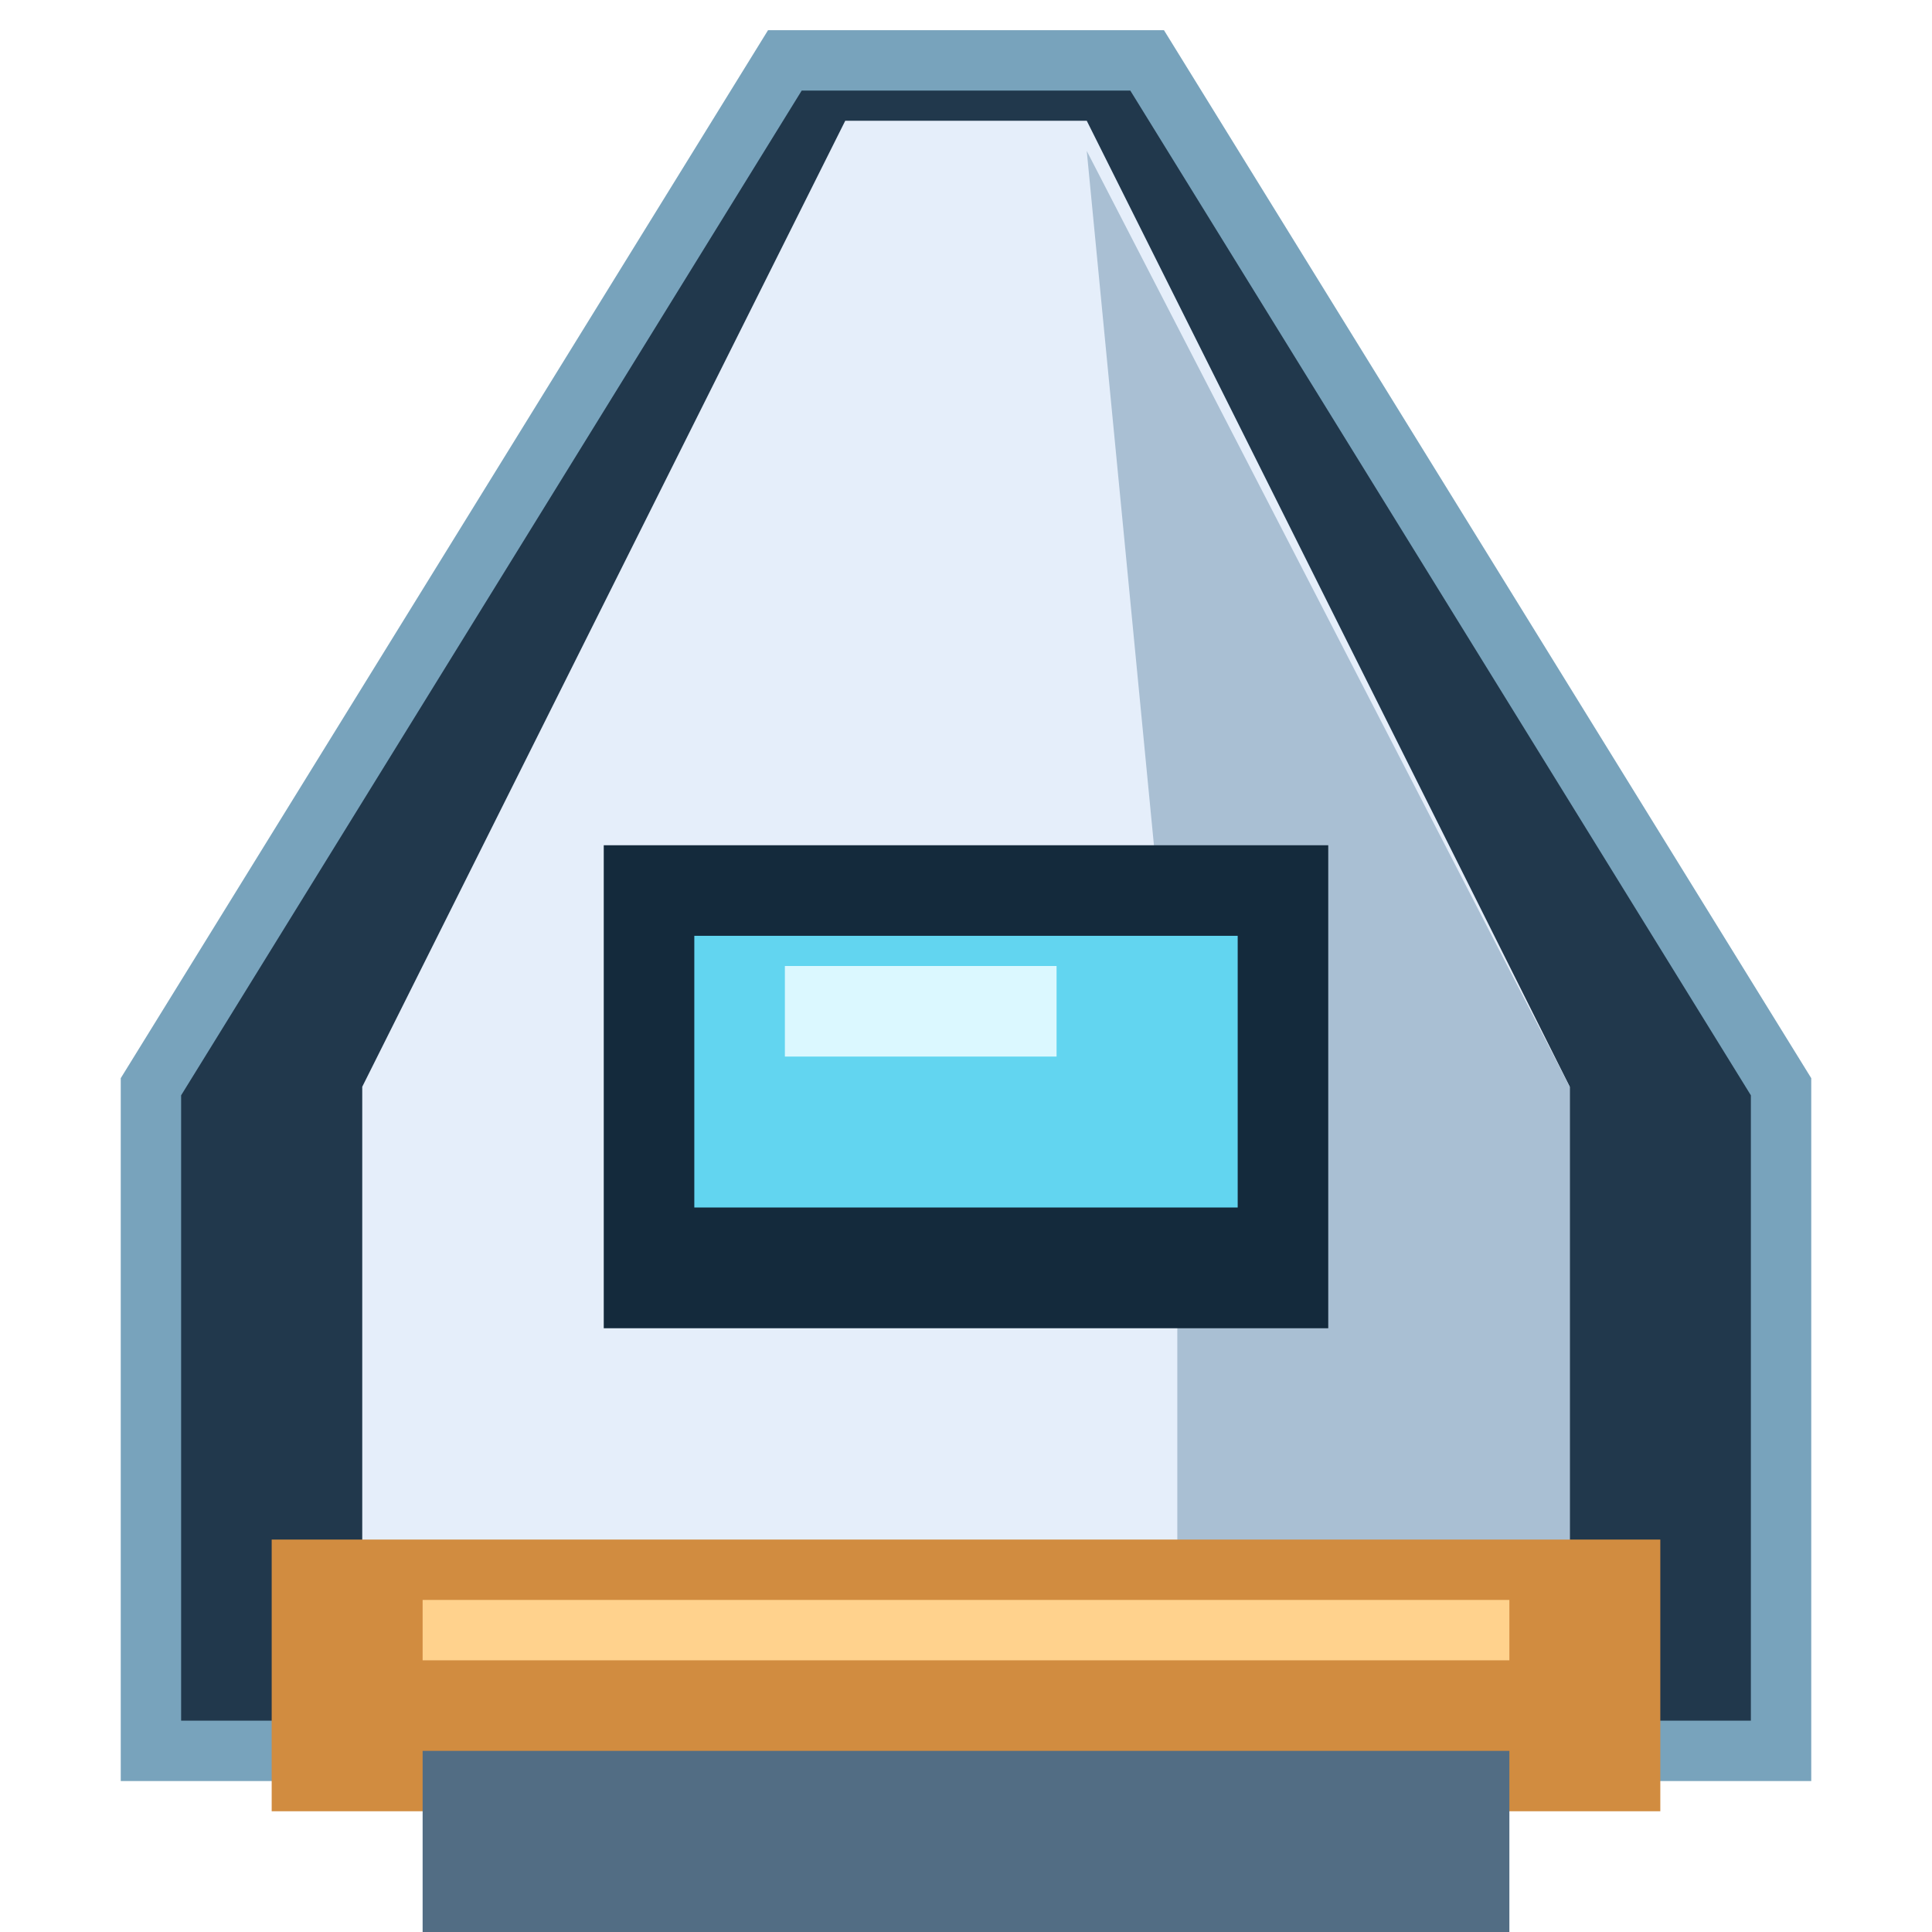
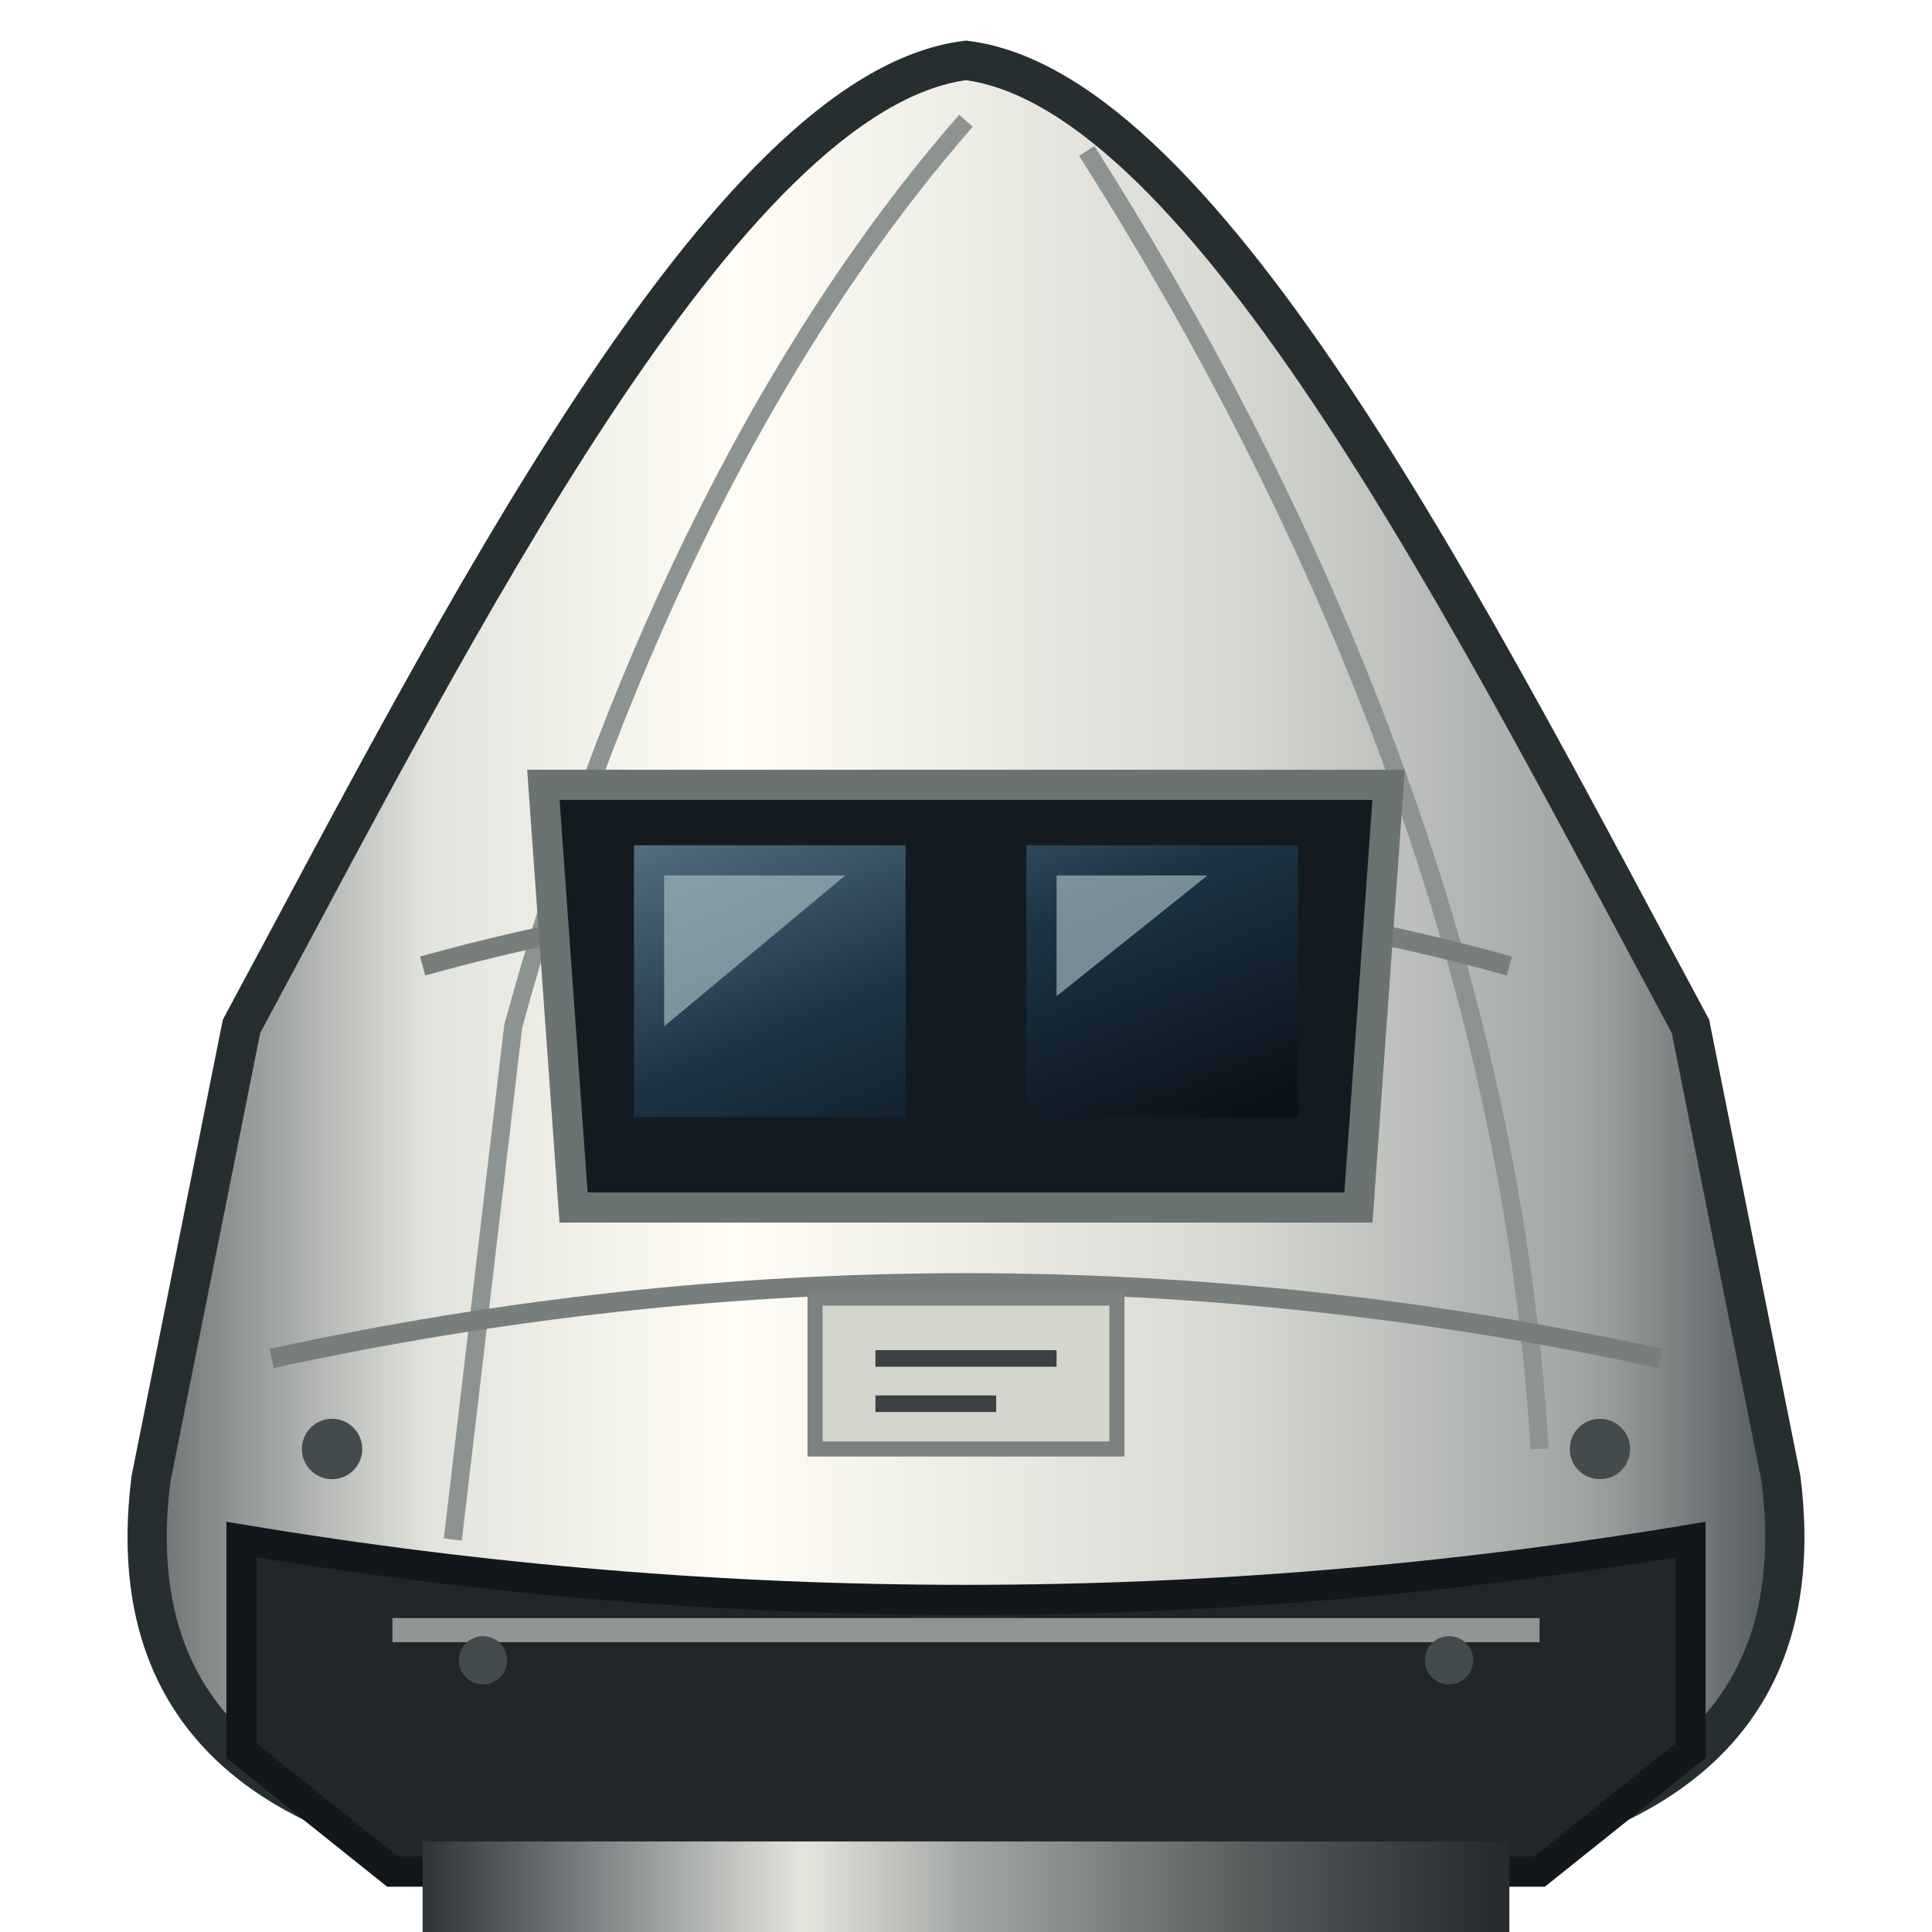
<svg xmlns="http://www.w3.org/2000/svg" width="64" height="64" viewBox="0 0 64 64">
-   <path d="M32 2h6l21 34v22H5V36L26 2z" fill="#21384c" stroke="#78a3bc" stroke-width="2" />
-   <path d="M28 4h8l16 32v18H12V36z" fill="#e5eefa" />
-   <path d="M36 5l16 31v18H39V36z" fill="#a9bfd3" />
-   <path d="M20 28h24v16H20z" fill="#142a3c" />
-   <path d="M23 31h18v9H23z" fill="#62d5f0" />
-   <path d="M26 32h9v3h-9z" fill="#dbf8ff" />
-   <path d="M9 51h46v9H9z" fill="#d18c40" />
-   <path d="M14 58h36v6H14z" fill="#526d84" />
-   <path d="M14 53h36v2H14z" fill="#ffd28d" />
+   <defs>
+     <linearGradient id="paint" x1="0" x2="1">
+       <stop stop-color="#6b7172" />
+       <stop offset=".17" stop-color="#e2e3dd" />
+       <stop offset=".36" stop-color="#fffdf5" />
+       <stop offset=".66" stop-color="#d8d9d3" />
+       <stop offset=".88" stop-color="#a0a5a3" />
+       <stop offset="1" stop-color="#51585a" />
+     </linearGradient>
+     <linearGradient id="steel" x1="0" x2="1">
+       <stop stop-color="#303638" />
+       <stop offset=".19" stop-color="#8f9595" />
+       <stop offset=".35" stop-color="#e5e5de" />
+       <stop offset=".5" stop-color="#a3a7a4" />
+       <stop offset=".76" stop-color="#585e5e" />
+       <stop offset="1" stop-color="#242a2d" />
+     </linearGradient>
+     <linearGradient id="bell" x1="0" x2="1">
+       <stop stop-color="#181c1e" />
+       <stop offset=".25" stop-color="#656968" />
+       <stop offset=".42" stop-color="#8d9088" />
+       <stop offset=".64" stop-color="#4a4f4d" />
+       <stop offset="1" stop-color="#111517" />
+     </linearGradient>
+     <linearGradient id="copper" x1="0" x2="1">
+       <stop stop-color="#593222" />
+       <stop offset=".26" stop-color="#c08b63" />
+       <stop offset=".48" stop-color="#e0b28a" />
+       <stop offset=".77" stop-color="#946043" />
+       <stop offset="1" stop-color="#40271e" />
+     </linearGradient>
+     <linearGradient id="gold" x1="0" x2="1">
+       <stop stop-color="#62431c" />
+       <stop offset=".2" stop-color="#bd8d3e" />
+       <stop offset=".43" stop-color="#f1d28b" />
+       <stop offset=".65" stop-color="#9b6e2e" />
+       <stop offset=".85" stop-color="#e0bd71" />
+       <stop offset="1" stop-color="#6a4b20" />
+     </linearGradient>
+     <linearGradient id="glass" x1="0" y1="0" x2="1" y2="1">
+       <stop stop-color="#536e80" />
+       <stop offset=".45" stop-color="#1d3445" />
+       <stop offset="1" stop-color="#090f15" />
+     </linearGradient>
+   </defs>
+   <path d="M32 2C40 3 49 21 56 34l3 15q1 8-6 11H11q-7-3-6-11l3-15C15 21 24 3 32 2Z" fill="url(#paint)" stroke="#272e30" stroke-width="1.3" />
+   <path d="M32 4C25 12 20 23 17 34l-2 17M36 5c7 11 14 26 15 43" fill="none" stroke="#8d9391" stroke-width=".6" />
+   <path d="M14 32q18-5 36 0M9 45q23-5 46 0" fill="none" stroke="#777e7c" stroke-width=".65" />
+   <path d="M18 26h28l-1 14H19Z" fill="#131b20" stroke="#6b7272" stroke-width="1" />
+   <path d="M21 28h9v9h-9zm13 0h9v9h-9z" fill="url(#glass)" />
+   <path d="M22 29h6l-6 5zm13 0h5l-5 4z" fill="#aabec2" opacity=".65" />
+   <path d="M8 51q24 4 48 0v7l-5 4H13l-5-4z" fill="#202629" stroke="#11171b" stroke-width="1" />
+   <path d="M14 61h36v3H14z" fill="url(#steel)" />
+   <path d="M13 54h38" stroke="#8f9693" stroke-width=".8" />
+   <g fill="#434b4c">
+     <circle cx="11" cy="48" r="1" />
+     <circle cx="53" cy="48" r="1" />
+     <circle cx="16" cy="55" r=".8" />
+     <circle cx="48" cy="55" r=".8" />
+   </g>
+   <path d="M27 43h10v5H27z" fill="#d4d6cd" stroke="#7c8280" stroke-width=".5" />
+   <path d="M29 45h6m-6 1.5h4" stroke="#3b4141" stroke-width=".55" />
</svg>
